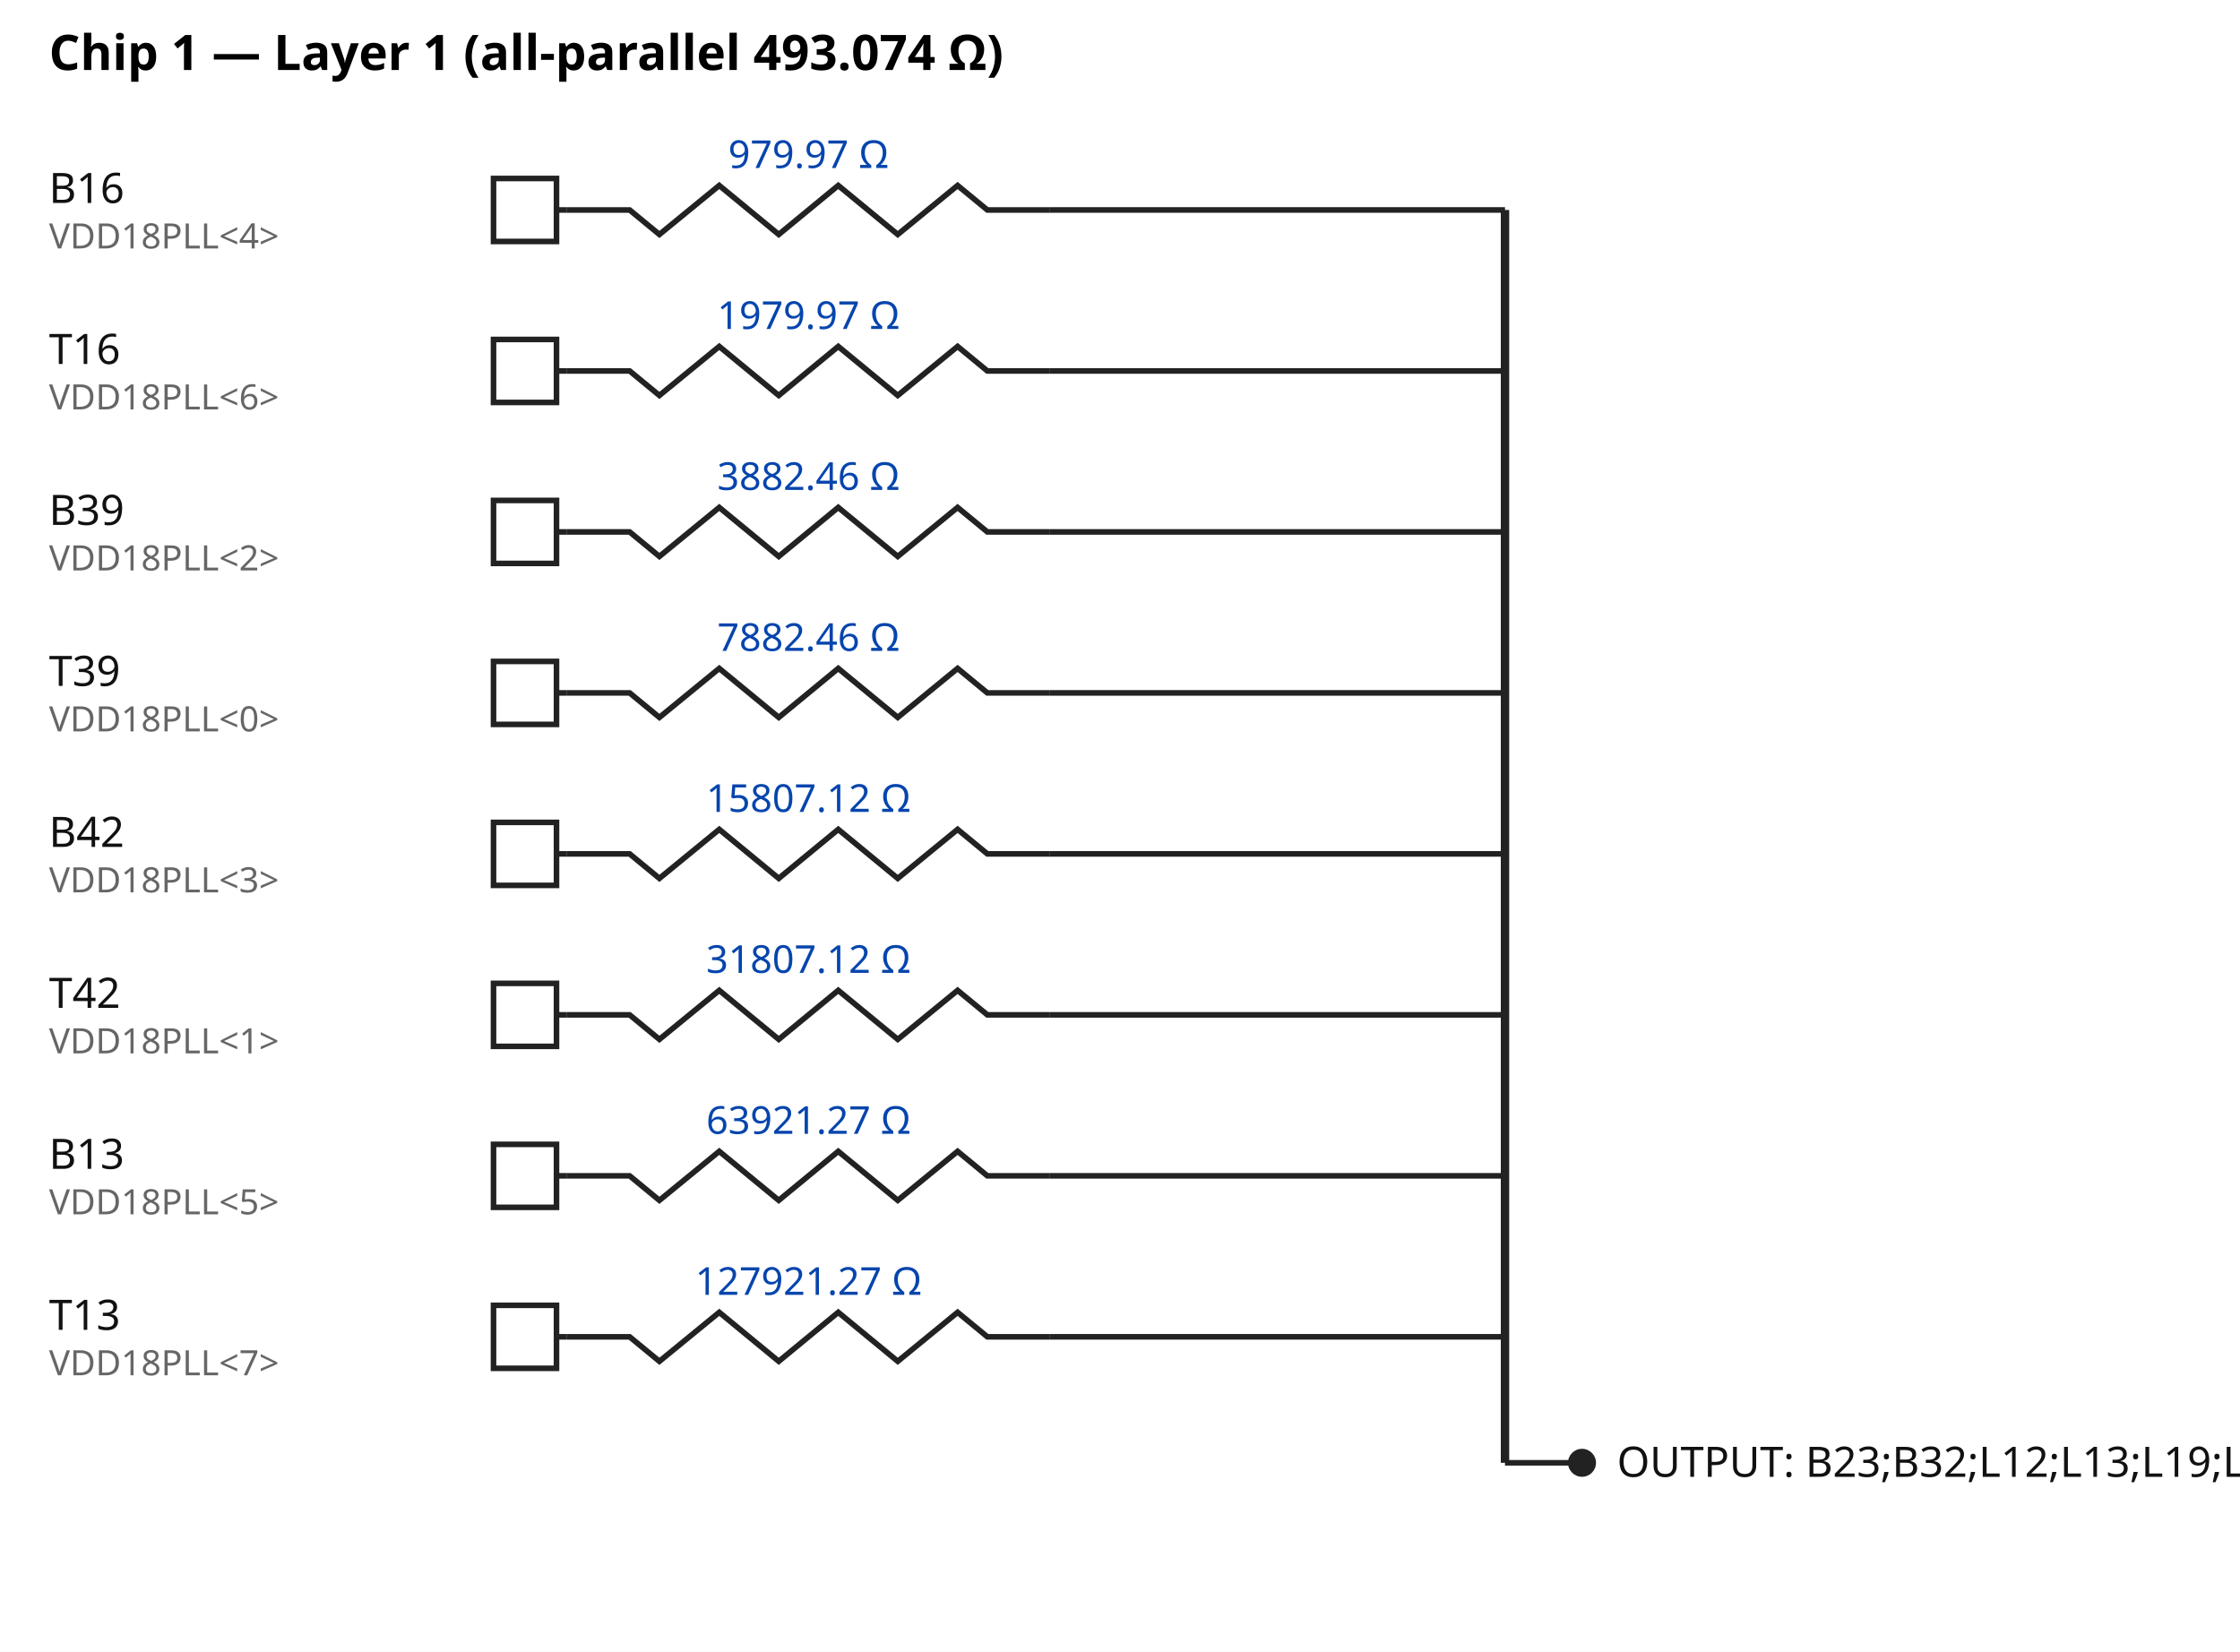
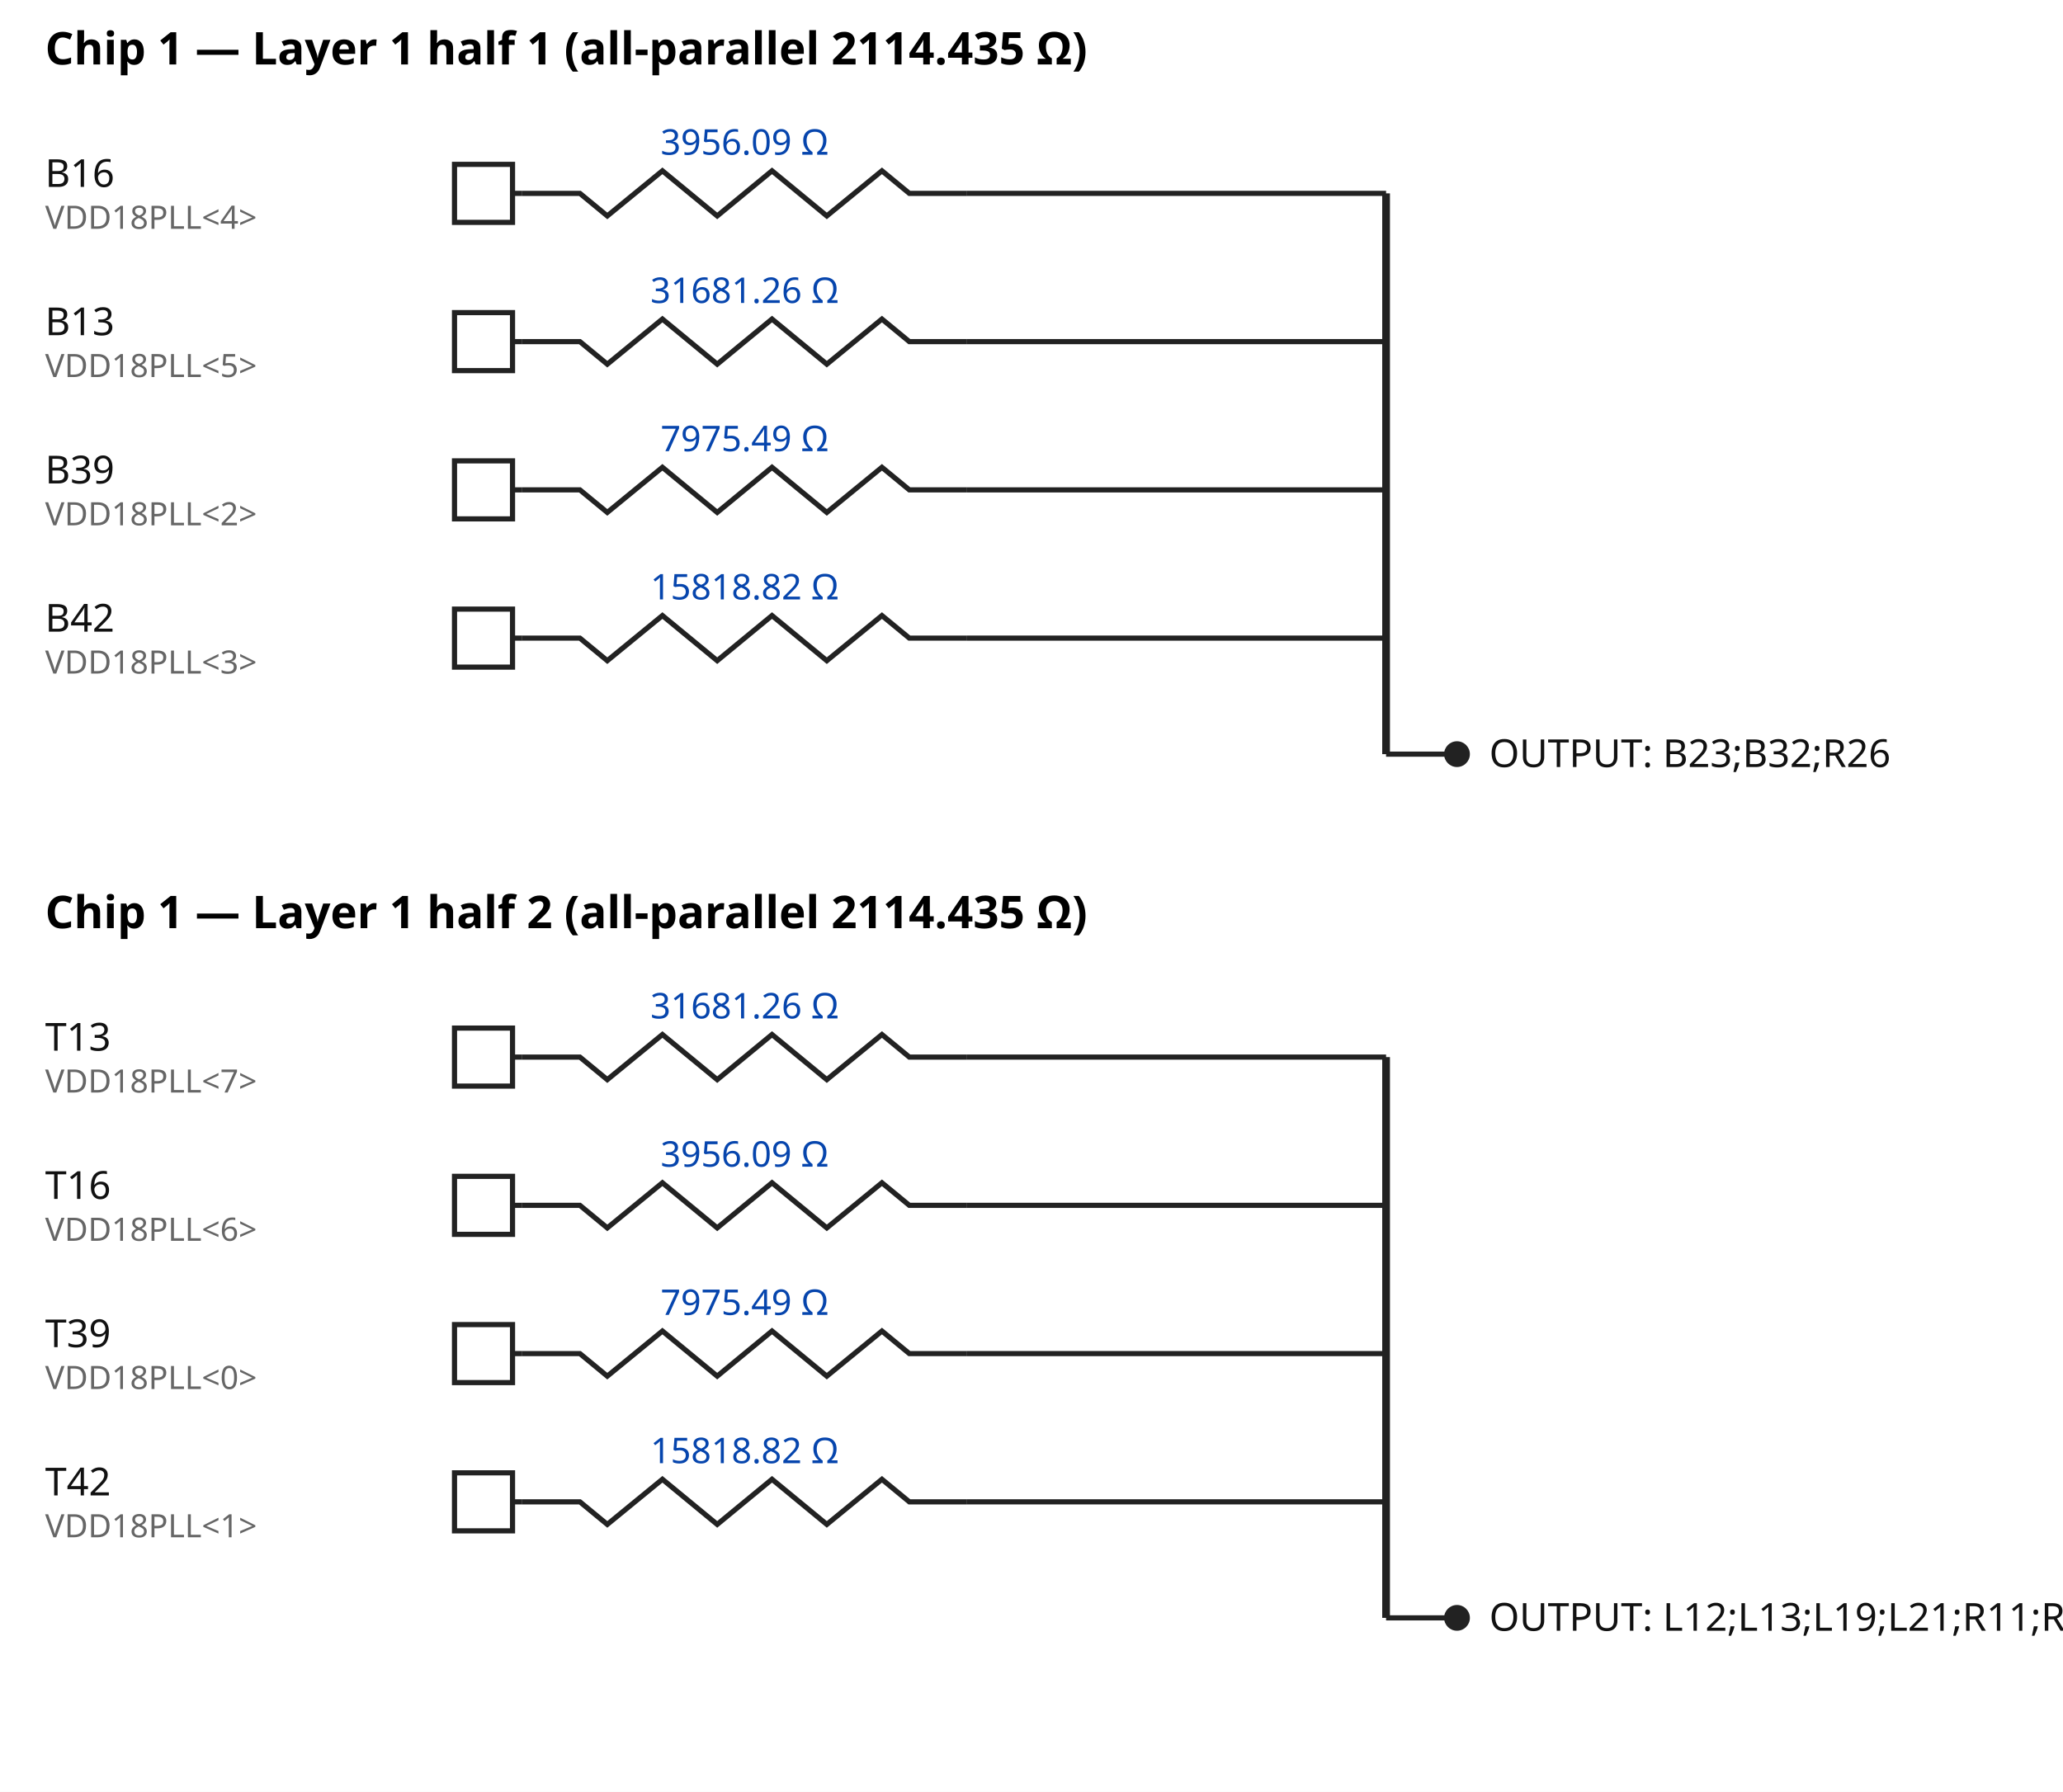
- <svg xmlns="http://www.w3.org/2000/svg" width="640" height="472" viewBox="0 0 640 472">
+ <svg xmlns="http://www.w3.org/2000/svg" width="640" height="556" viewBox="0 0 640 556">
  <style>.wire{stroke:#222;stroke-width:1.6;fill:none}.bus{stroke:#222;stroke-width:2.4;fill:none}.pad{fill:#fff;stroke:#222;stroke-width:1.6}.node{fill:#222}.lbl{font:12px sans-serif;fill:#111}.sig{font:10px sans-serif;fill:#666}.val{font:11px sans-serif;fill:#0645ad}.ttl{font:600 14px sans-serif;fill:#000}</style>
-   <rect width="640" height="472" fill="#fff" />
-   <text x="14" y="20" class="ttl">Chip 1 — Layer 1  (all-parallel 493.074 Ω)</text>
+   <rect width="640" height="556" fill="#fff" />
+   <text x="14" y="20" class="ttl">Chip 1 — Layer 1 half 1  (all-parallel 2114.435 Ω)</text>
  <rect x="141" y="51" width="18" height="18" class="pad" />
  <text x="14" y="58" class="lbl">B16</text>
  <text x="14" y="71" class="sig">VDD18PLL&lt;4&gt;</text>
  <line x1="159" y1="60" x2="162" y2="60" class="wire" />
  <polyline points="162.0,60.0 179.9,60.0 188.4,67.0 205.5,53.0 222.5,67.0 239.5,53.0 256.5,67.0 273.6,53.0 282.1,60.0 300.0,60.0" class="wire" />
-   <text x="231" y="48" class="val" text-anchor="middle">979.97 Ω</text>
+   <text x="231" y="48" class="val" text-anchor="middle">3956.09 Ω</text>
  <line x1="300" y1="60" x2="430" y2="60" class="wire" />
  <rect x="141" y="97" width="18" height="18" class="pad" />
-   <text x="14" y="104" class="lbl">T16</text>
-   <text x="14" y="117" class="sig">VDD18PLL&lt;6&gt;</text>
+   <text x="14" y="104" class="lbl">B13</text>
+   <text x="14" y="117" class="sig">VDD18PLL&lt;5&gt;</text>
  <line x1="159" y1="106" x2="162" y2="106" class="wire" />
  <polyline points="162.0,106.0 179.9,106.0 188.4,113.0 205.5,99.0 222.5,113.0 239.5,99.0 256.5,113.0 273.6,99.0 282.1,106.0 300.0,106.0" class="wire" />
-   <text x="231" y="94" class="val" text-anchor="middle">1979.97 Ω</text>
+   <text x="231" y="94" class="val" text-anchor="middle">31681.26 Ω</text>
  <line x1="300" y1="106" x2="430" y2="106" class="wire" />
  <rect x="141" y="143" width="18" height="18" class="pad" />
  <text x="14" y="150" class="lbl">B39</text>
  <text x="14" y="163" class="sig">VDD18PLL&lt;2&gt;</text>
  <line x1="159" y1="152" x2="162" y2="152" class="wire" />
  <polyline points="162.0,152.0 179.9,152.0 188.4,159.0 205.5,145.0 222.5,159.0 239.5,145.0 256.5,159.0 273.6,145.0 282.1,152.0 300.0,152.0" class="wire" />
-   <text x="231" y="140" class="val" text-anchor="middle">3882.46 Ω</text>
+   <text x="231" y="140" class="val" text-anchor="middle">7975.49 Ω</text>
  <line x1="300" y1="152" x2="430" y2="152" class="wire" />
  <rect x="141" y="189" width="18" height="18" class="pad" />
-   <text x="14" y="196" class="lbl">T39</text>
-   <text x="14" y="209" class="sig">VDD18PLL&lt;0&gt;</text>
+   <text x="14" y="196" class="lbl">B42</text>
+   <text x="14" y="209" class="sig">VDD18PLL&lt;3&gt;</text>
  <line x1="159" y1="198" x2="162" y2="198" class="wire" />
  <polyline points="162.0,198.0 179.9,198.0 188.4,205.0 205.5,191.0 222.5,205.0 239.5,191.0 256.5,205.0 273.6,191.0 282.1,198.0 300.0,198.0" class="wire" />
-   <text x="231" y="186" class="val" text-anchor="middle">7882.46 Ω</text>
+   <text x="231" y="186" class="val" text-anchor="middle">15818.82 Ω</text>
  <line x1="300" y1="198" x2="430" y2="198" class="wire" />
-   <rect x="141" y="235" width="18" height="18" class="pad" />
-   <text x="14" y="242" class="lbl">B42</text>
-   <text x="14" y="255" class="sig">VDD18PLL&lt;3&gt;</text>
-   <line x1="159" y1="244" x2="162" y2="244" class="wire" />
-   <polyline points="162.0,244.0 179.9,244.0 188.4,251.0 205.5,237.0 222.5,251.0 239.5,237.0 256.5,251.0 273.6,237.0 282.1,244.0 300.0,244.0" class="wire" />
-   <text x="231" y="232" class="val" text-anchor="middle">15807.12 Ω</text>
-   <line x1="300" y1="244" x2="430" y2="244" class="wire" />
-   <rect x="141" y="281" width="18" height="18" class="pad" />
-   <text x="14" y="288" class="lbl">T42</text>
-   <text x="14" y="301" class="sig">VDD18PLL&lt;1&gt;</text>
-   <line x1="159" y1="290" x2="162" y2="290" class="wire" />
-   <polyline points="162.0,290.0 179.9,290.0 188.4,297.0 205.5,283.0 222.5,297.0 239.5,283.0 256.5,297.0 273.6,283.0 282.1,290.0 300.0,290.0" class="wire" />
-   <text x="231" y="278" class="val" text-anchor="middle">31807.12 Ω</text>
-   <line x1="300" y1="290" x2="430" y2="290" class="wire" />
-   <rect x="141" y="327" width="18" height="18" class="pad" />
-   <text x="14" y="334" class="lbl">B13</text>
-   <text x="14" y="347" class="sig">VDD18PLL&lt;5&gt;</text>
-   <line x1="159" y1="336" x2="162" y2="336" class="wire" />
-   <polyline points="162.0,336.0 179.9,336.0 188.4,343.0 205.5,329.0 222.5,343.0 239.5,329.0 256.5,343.0 273.6,329.0 282.1,336.0 300.0,336.0" class="wire" />
-   <text x="231" y="324" class="val" text-anchor="middle">63921.27 Ω</text>
-   <line x1="300" y1="336" x2="430" y2="336" class="wire" />
-   <rect x="141" y="373" width="18" height="18" class="pad" />
-   <text x="14" y="380" class="lbl">T13</text>
-   <text x="14" y="393" class="sig">VDD18PLL&lt;7&gt;</text>
-   <line x1="159" y1="382" x2="162" y2="382" class="wire" />
-   <polyline points="162.0,382.0 179.9,382.0 188.4,389.0 205.5,375.0 222.5,389.0 239.5,375.0 256.5,389.0 273.6,375.0 282.1,382.0 300.0,382.0" class="wire" />
-   <text x="231" y="370" class="val" text-anchor="middle">127921.27 Ω</text>
-   <line x1="300" y1="382" x2="430" y2="382" class="wire" />
-   <line x1="430" y1="60" x2="430" y2="418" class="bus" />
-   <line x1="430" y1="418" x2="452" y2="418" class="wire" />
-   <circle cx="452" cy="418" r="4" class="node" />
-   <text x="462" y="422" class="lbl">OUTPUT: B23;B32;L12;L13;L19;L21;R11;R14;R17;R20;R26;T50;T67;T70</text>
+   <line x1="430" y1="60" x2="430" y2="234" class="bus" />
+   <line x1="430" y1="234" x2="452" y2="234" class="wire" />
+   <circle cx="452" cy="234" r="4" class="node" />
+   <text x="462" y="238" class="lbl">OUTPUT: B23;B32;R26</text>
+   <text x="14" y="288" class="ttl">Chip 1 — Layer 1 half 2  (all-parallel 2114.435 Ω)</text>
+   <rect x="141" y="319" width="18" height="18" class="pad" />
+   <text x="14" y="326" class="lbl">T13</text>
+   <text x="14" y="339" class="sig">VDD18PLL&lt;7&gt;</text>
+   <line x1="159" y1="328" x2="162" y2="328" class="wire" />
+   <polyline points="162.0,328.0 179.9,328.0 188.4,335.0 205.5,321.0 222.5,335.0 239.5,321.0 256.5,335.0 273.6,321.0 282.1,328.0 300.0,328.0" class="wire" />
+   <text x="231" y="316" class="val" text-anchor="middle">31681.26 Ω</text>
+   <line x1="300" y1="328" x2="430" y2="328" class="wire" />
+   <rect x="141" y="365" width="18" height="18" class="pad" />
+   <text x="14" y="372" class="lbl">T16</text>
+   <text x="14" y="385" class="sig">VDD18PLL&lt;6&gt;</text>
+   <line x1="159" y1="374" x2="162" y2="374" class="wire" />
+   <polyline points="162.0,374.0 179.9,374.0 188.4,381.0 205.5,367.0 222.5,381.0 239.5,367.0 256.5,381.0 273.6,367.0 282.1,374.0 300.0,374.0" class="wire" />
+   <text x="231" y="362" class="val" text-anchor="middle">3956.09 Ω</text>
+   <line x1="300" y1="374" x2="430" y2="374" class="wire" />
+   <rect x="141" y="411" width="18" height="18" class="pad" />
+   <text x="14" y="418" class="lbl">T39</text>
+   <text x="14" y="431" class="sig">VDD18PLL&lt;0&gt;</text>
+   <line x1="159" y1="420" x2="162" y2="420" class="wire" />
+   <polyline points="162.0,420.0 179.9,420.0 188.4,427.0 205.5,413.0 222.5,427.0 239.5,413.0 256.5,427.0 273.6,413.0 282.1,420.0 300.0,420.0" class="wire" />
+   <text x="231" y="408" class="val" text-anchor="middle">7975.49 Ω</text>
+   <line x1="300" y1="420" x2="430" y2="420" class="wire" />
+   <rect x="141" y="457" width="18" height="18" class="pad" />
+   <text x="14" y="464" class="lbl">T42</text>
+   <text x="14" y="477" class="sig">VDD18PLL&lt;1&gt;</text>
+   <line x1="159" y1="466" x2="162" y2="466" class="wire" />
+   <polyline points="162.0,466.0 179.9,466.0 188.4,473.0 205.5,459.0 222.5,473.0 239.5,459.0 256.5,473.0 273.6,459.0 282.1,466.0 300.0,466.0" class="wire" />
+   <text x="231" y="454" class="val" text-anchor="middle">15818.82 Ω</text>
+   <line x1="300" y1="466" x2="430" y2="466" class="wire" />
+   <line x1="430" y1="328" x2="430" y2="502" class="bus" />
+   <line x1="430" y1="502" x2="452" y2="502" class="wire" />
+   <circle cx="452" cy="502" r="4" class="node" />
+   <text x="462" y="506" class="lbl">OUTPUT: L12;L13;L19;L21;R11;R14;R17;R20;T50;T67;T70</text>
</svg>
